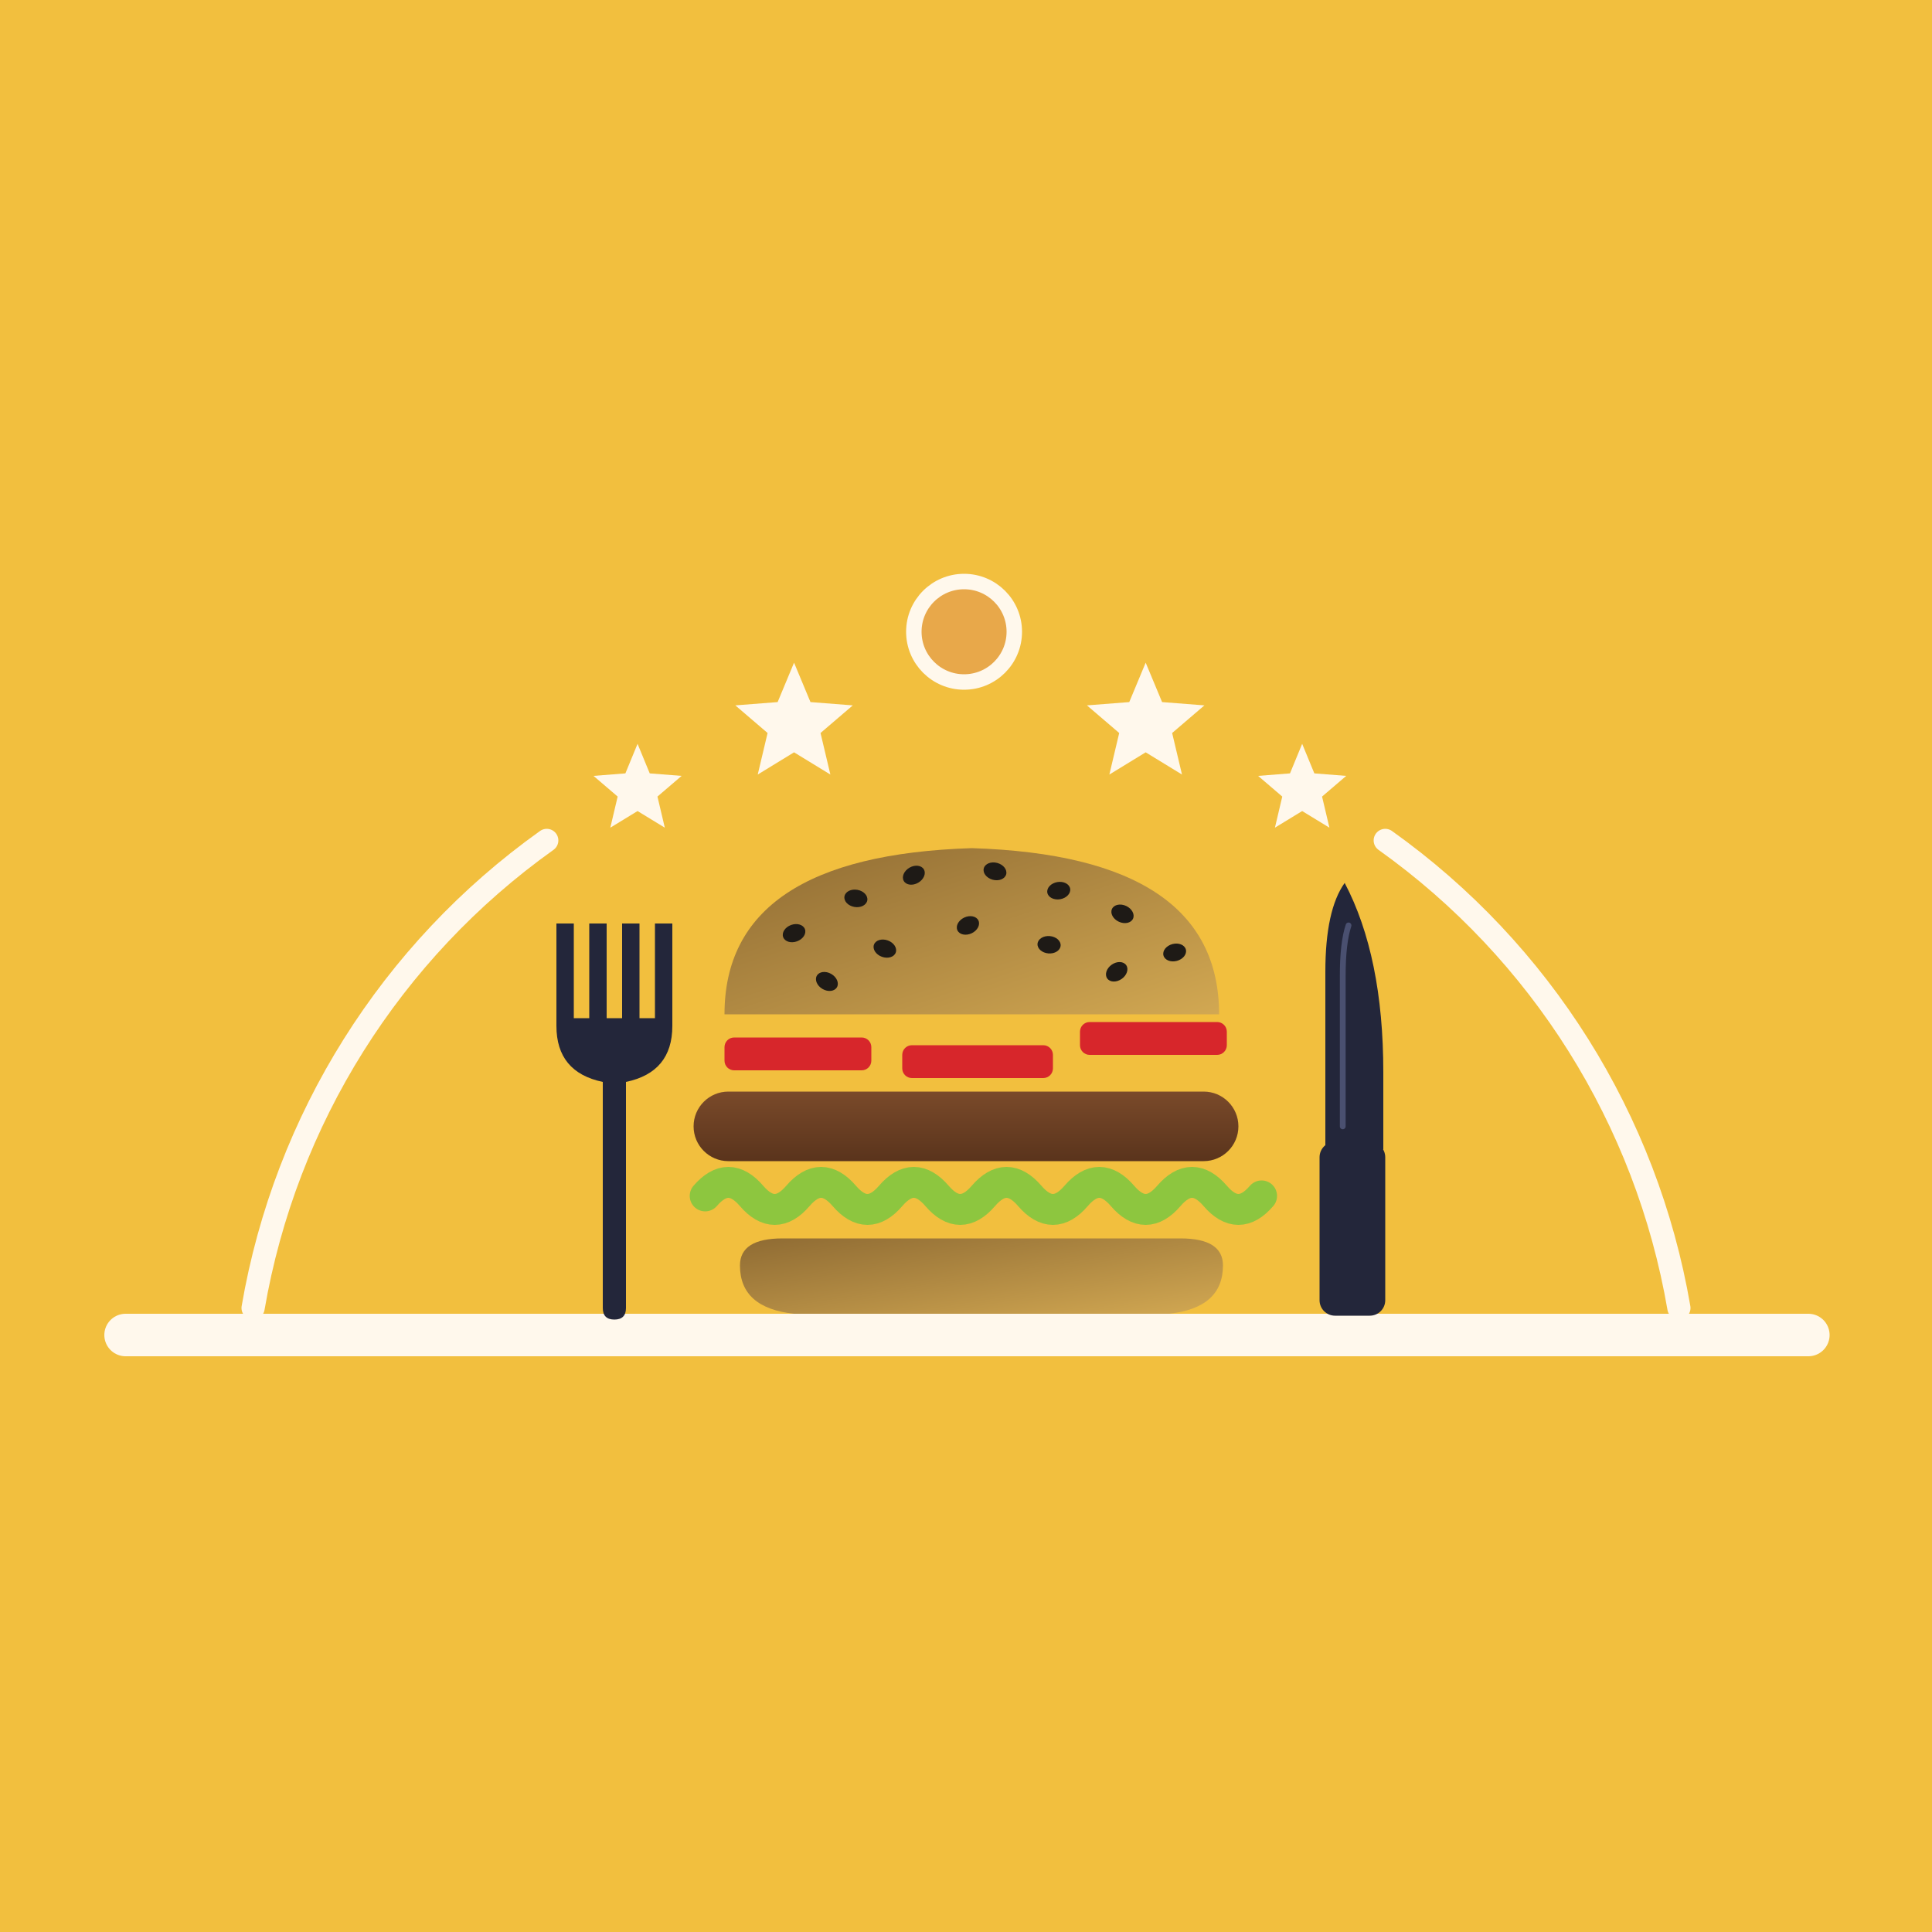
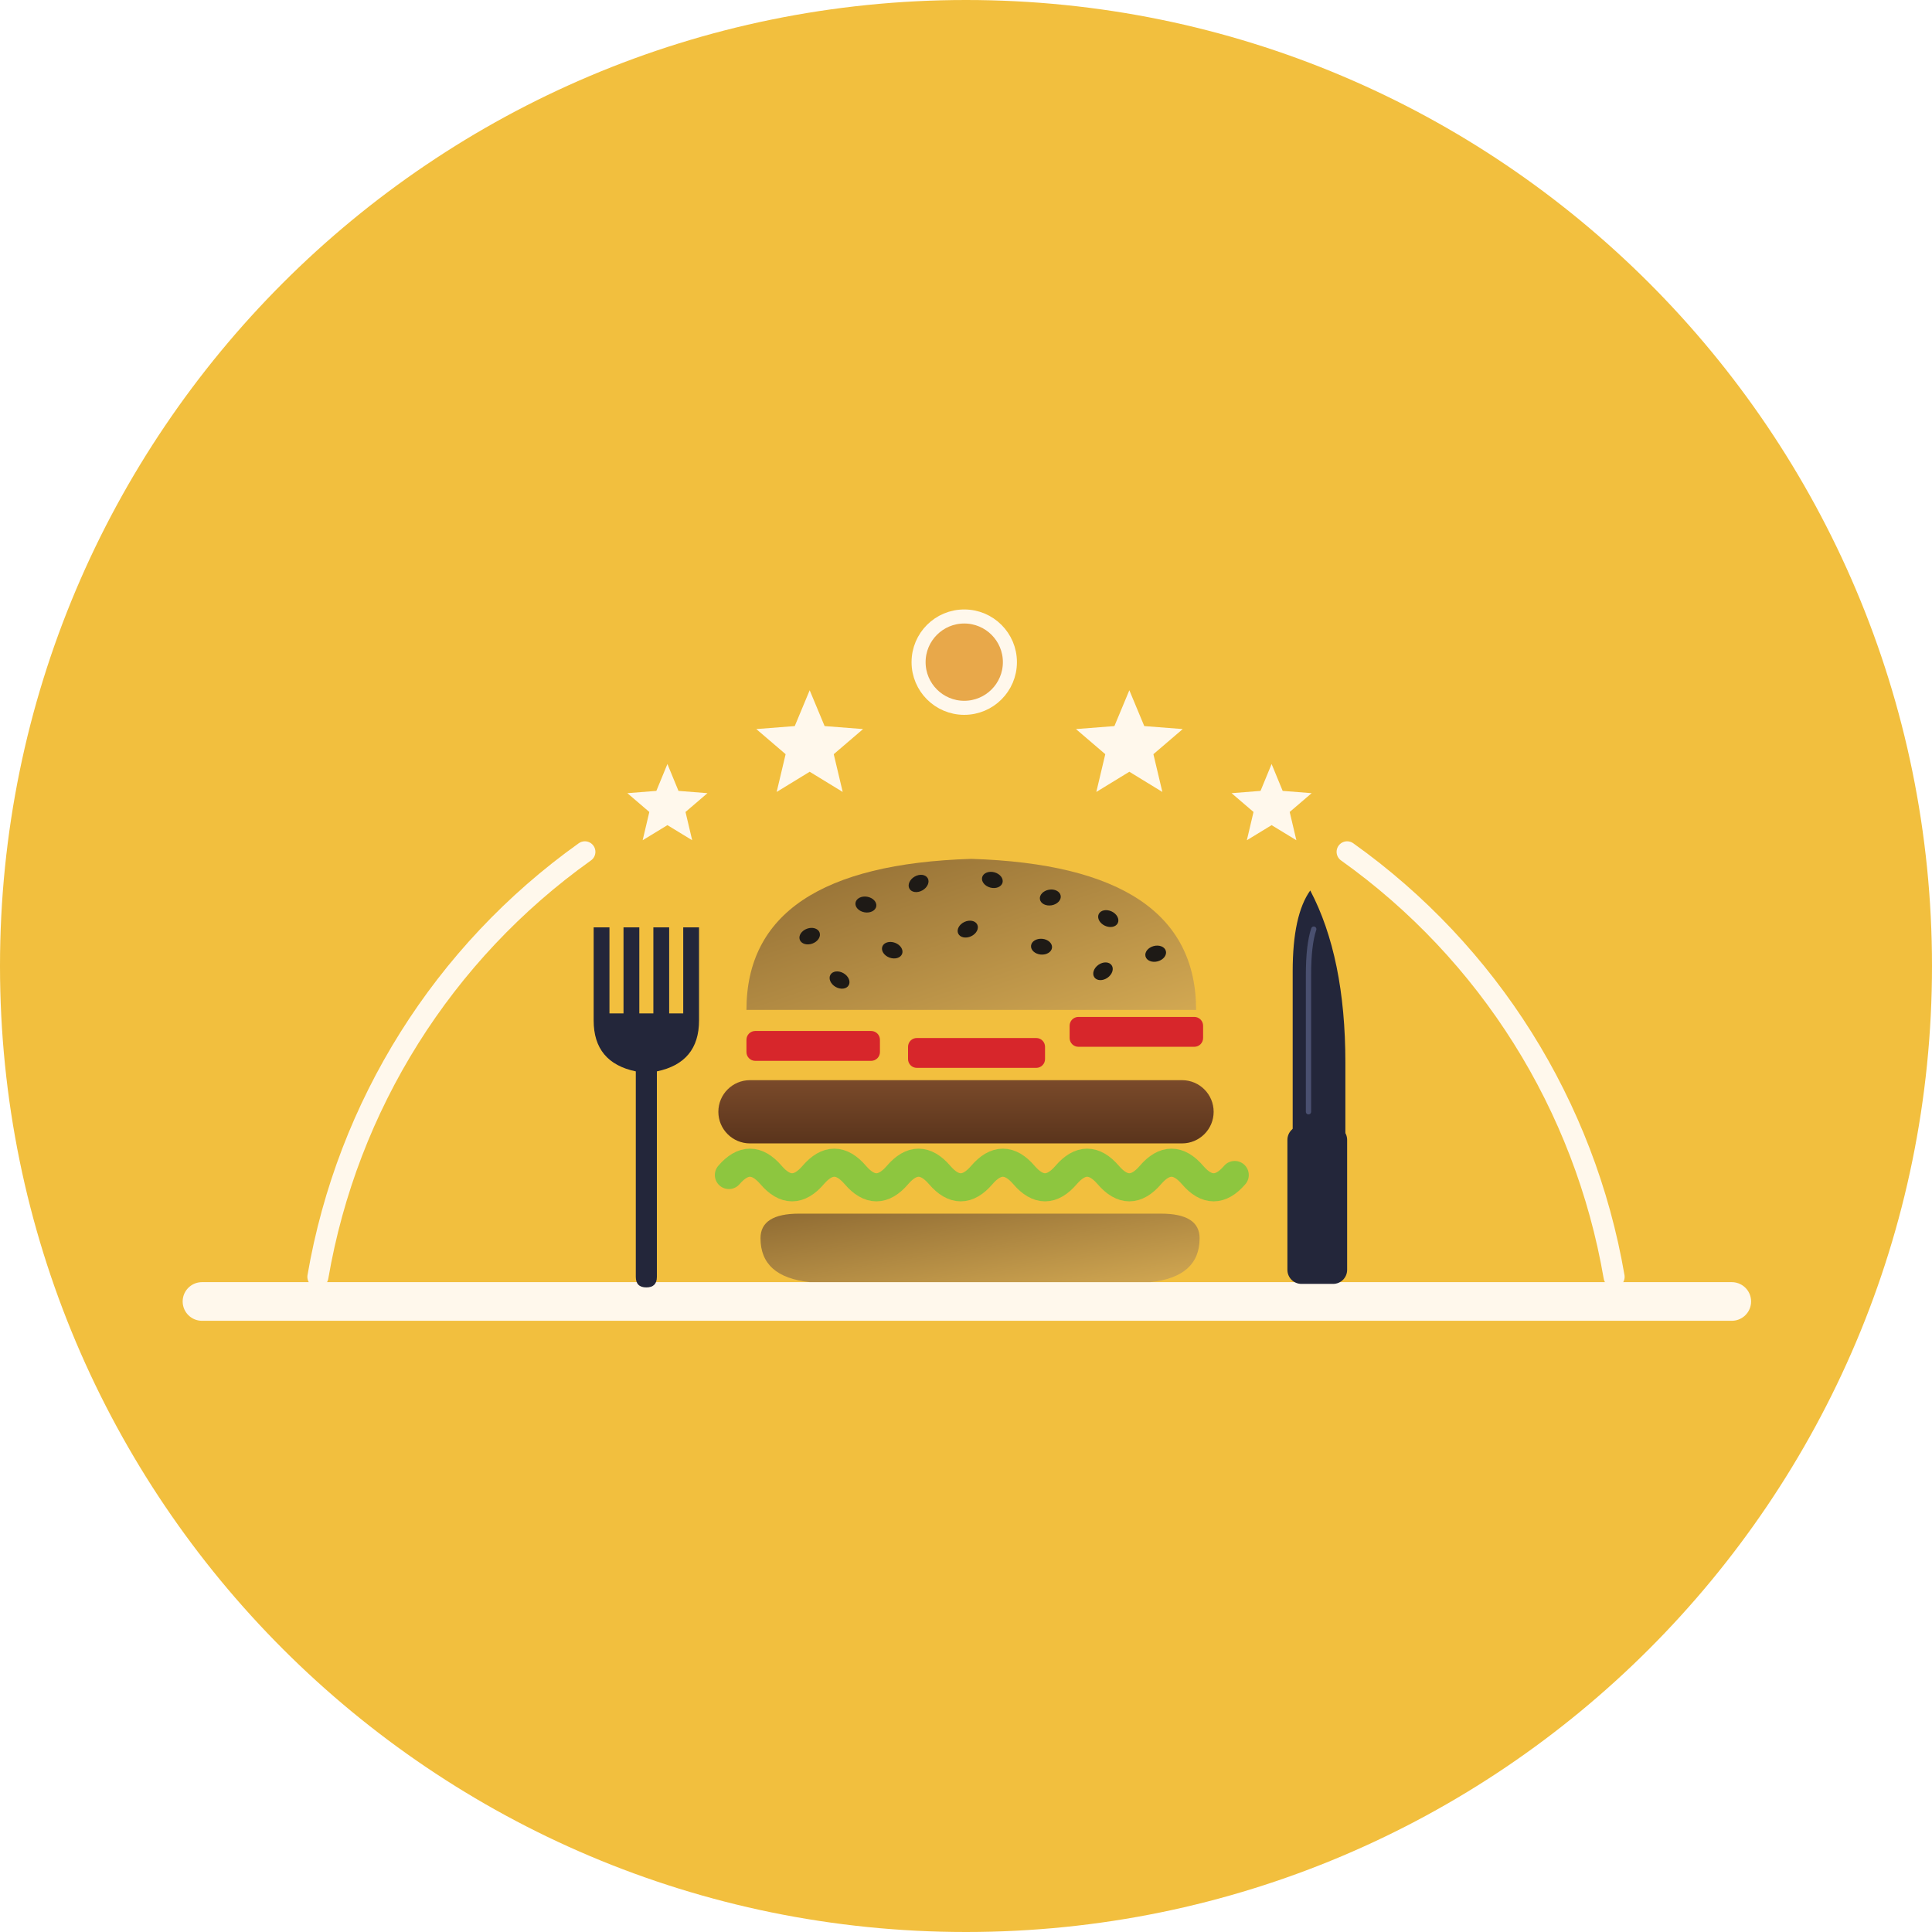
- <svg xmlns="http://www.w3.org/2000/svg" viewBox="-3 -203 1000 1000" width="512" height="512" role="img" aria-label="Panoramix">
+ <svg xmlns="http://www.w3.org/2000/svg" viewBox="-53 -253 1100 1100" width="512" height="512" role="img" aria-label="Panoramix">
  <defs>
    <linearGradient id="bun" x1="0" y1="0" x2="1" y2="1">
      <stop offset="0" stop-color="#8F6B33" />
      <stop offset="1" stop-color="#D2A852" />
    </linearGradient>
    <linearGradient id="patty" x1="0" y1="0" x2="0" y2="1">
      <stop offset="0" stop-color="#7A4A2A" />
      <stop offset="1" stop-color="#5A341C" />
    </linearGradient>
  </defs>
-   <rect x="-3" y="-203" width="1000" height="1000" fill="#F2BF3E" />
+   <circle cx="497" cy="297" r="550" fill="#F2BF3E" />
  <g fill="none" stroke="#FFF8EC" stroke-linecap="round">
    <path d="M128 474 A375 375 0 0 1 280 232" stroke-width="12" />
    <path d="M714 232 A375 375 0 0 1 866 474" stroke-width="12" />
    <path d="M62 488 H933" stroke-width="22" />
  </g>
  <g fill="#FFF8EC">
    <polygon points="327.0,182.0 333.3,197.3 349.8,198.6 337.3,209.3 341.1,225.4 327.0,216.8 312.9,225.4 316.7,209.3 304.2,198.6 320.7,197.3" />
    <polygon points="408.0,140.0 416.5,160.4 438.4,162.1 421.7,176.4 426.8,197.9 408.0,186.4 389.2,197.9 394.3,176.4 377.6,162.1 399.5,160.4" />
    <polygon points="590.0,140.0 598.5,160.4 620.4,162.1 603.7,176.4 608.8,197.9 590.0,186.4 571.2,197.9 576.3,176.4 559.6,162.1 581.5,160.4" />
    <polygon points="671.0,182.0 677.3,197.3 693.8,198.6 681.3,209.3 685.1,225.4 671.0,216.8 656.9,225.4 660.7,209.3 648.2,198.6 664.7,197.3" />
  </g>
  <circle cx="496" cy="124" r="26" fill="#E8A84A" stroke="#FFF8EC" stroke-width="8" />
  <path fill="#23263A" d="M285 275 V328 Q285 352 309 357 V474 Q309 480 315 480 Q321 480 321 474 V357 Q345 352 345 328 V275 H336 V324 H328 V275 H319 V324 H311 V275 H302 V324 H294 V275 Z" />
  <g fill="#23263A">
    <path d="M683 392 V300 Q683 268 693 254 Q713 292 713 352 V392 Z" />
    <rect x="680" y="388" width="34" height="90" rx="8" />
  </g>
  <path d="M692 380 V302 Q692 285 695 276" fill="none" stroke="#4A5070" stroke-width="3" stroke-linecap="round" />
  <path fill="url(#bun)" d="M372 322 Q372 240 500 236 Q628 240 628 322 Z" />
  <g fill="#1E1A16">
    <ellipse cx="408" cy="280" rx="6" ry="4.5" transform="rotate(-20 408 280)" />
    <ellipse cx="440" cy="262" rx="6" ry="4.5" transform="rotate(10 440 262)" />
    <ellipse cx="470" cy="250" rx="6" ry="4.5" transform="rotate(-30 470 250)" />
    <ellipse cx="512" cy="248" rx="6" ry="4.5" transform="rotate(15 512 248)" />
    <ellipse cx="545" cy="258" rx="6" ry="4.5" transform="rotate(-10 545 258)" />
    <ellipse cx="578" cy="270" rx="6" ry="4.5" transform="rotate(25 578 270)" />
    <ellipse cx="605" cy="290" rx="6" ry="4.5" transform="rotate(-15 605 290)" />
    <ellipse cx="455" cy="288" rx="6" ry="4.5" transform="rotate(20 455 288)" />
    <ellipse cx="498" cy="276" rx="6" ry="4.5" transform="rotate(-25 498 276)" />
    <ellipse cx="540" cy="286" rx="6" ry="4.5" transform="rotate(5 540 286)" />
    <ellipse cx="575" cy="300" rx="6" ry="4.5" transform="rotate(-35 575 300)" />
    <ellipse cx="425" cy="305" rx="6" ry="4.5" transform="rotate(30 425 305)" />
  </g>
  <g fill="#D7262B">
    <rect x="372" y="334" width="76" height="17" rx="5" />
    <rect x="464" y="338" width="78" height="17" rx="5" />
    <rect x="556" y="326" width="76" height="17" rx="5" />
  </g>
  <rect x="356" y="362" width="282" height="36" rx="18" fill="url(#patty)" />
  <path d="M362 416 q12 -14 24 0 t24 0 t24 0 t24 0 t24 0 t24 0 t24 0 t24 0 t24 0 t24 0 t24 0 t24 0" fill="none" stroke="#8DC63F" stroke-width="16" stroke-linecap="round" stroke-linejoin="round" />
  <path fill="url(#bun)" d="M380 452 Q380 438 402 438 H608 Q630 438 630 452 Q630 474 602 477 H408 Q380 474 380 452 Z" />
</svg>
